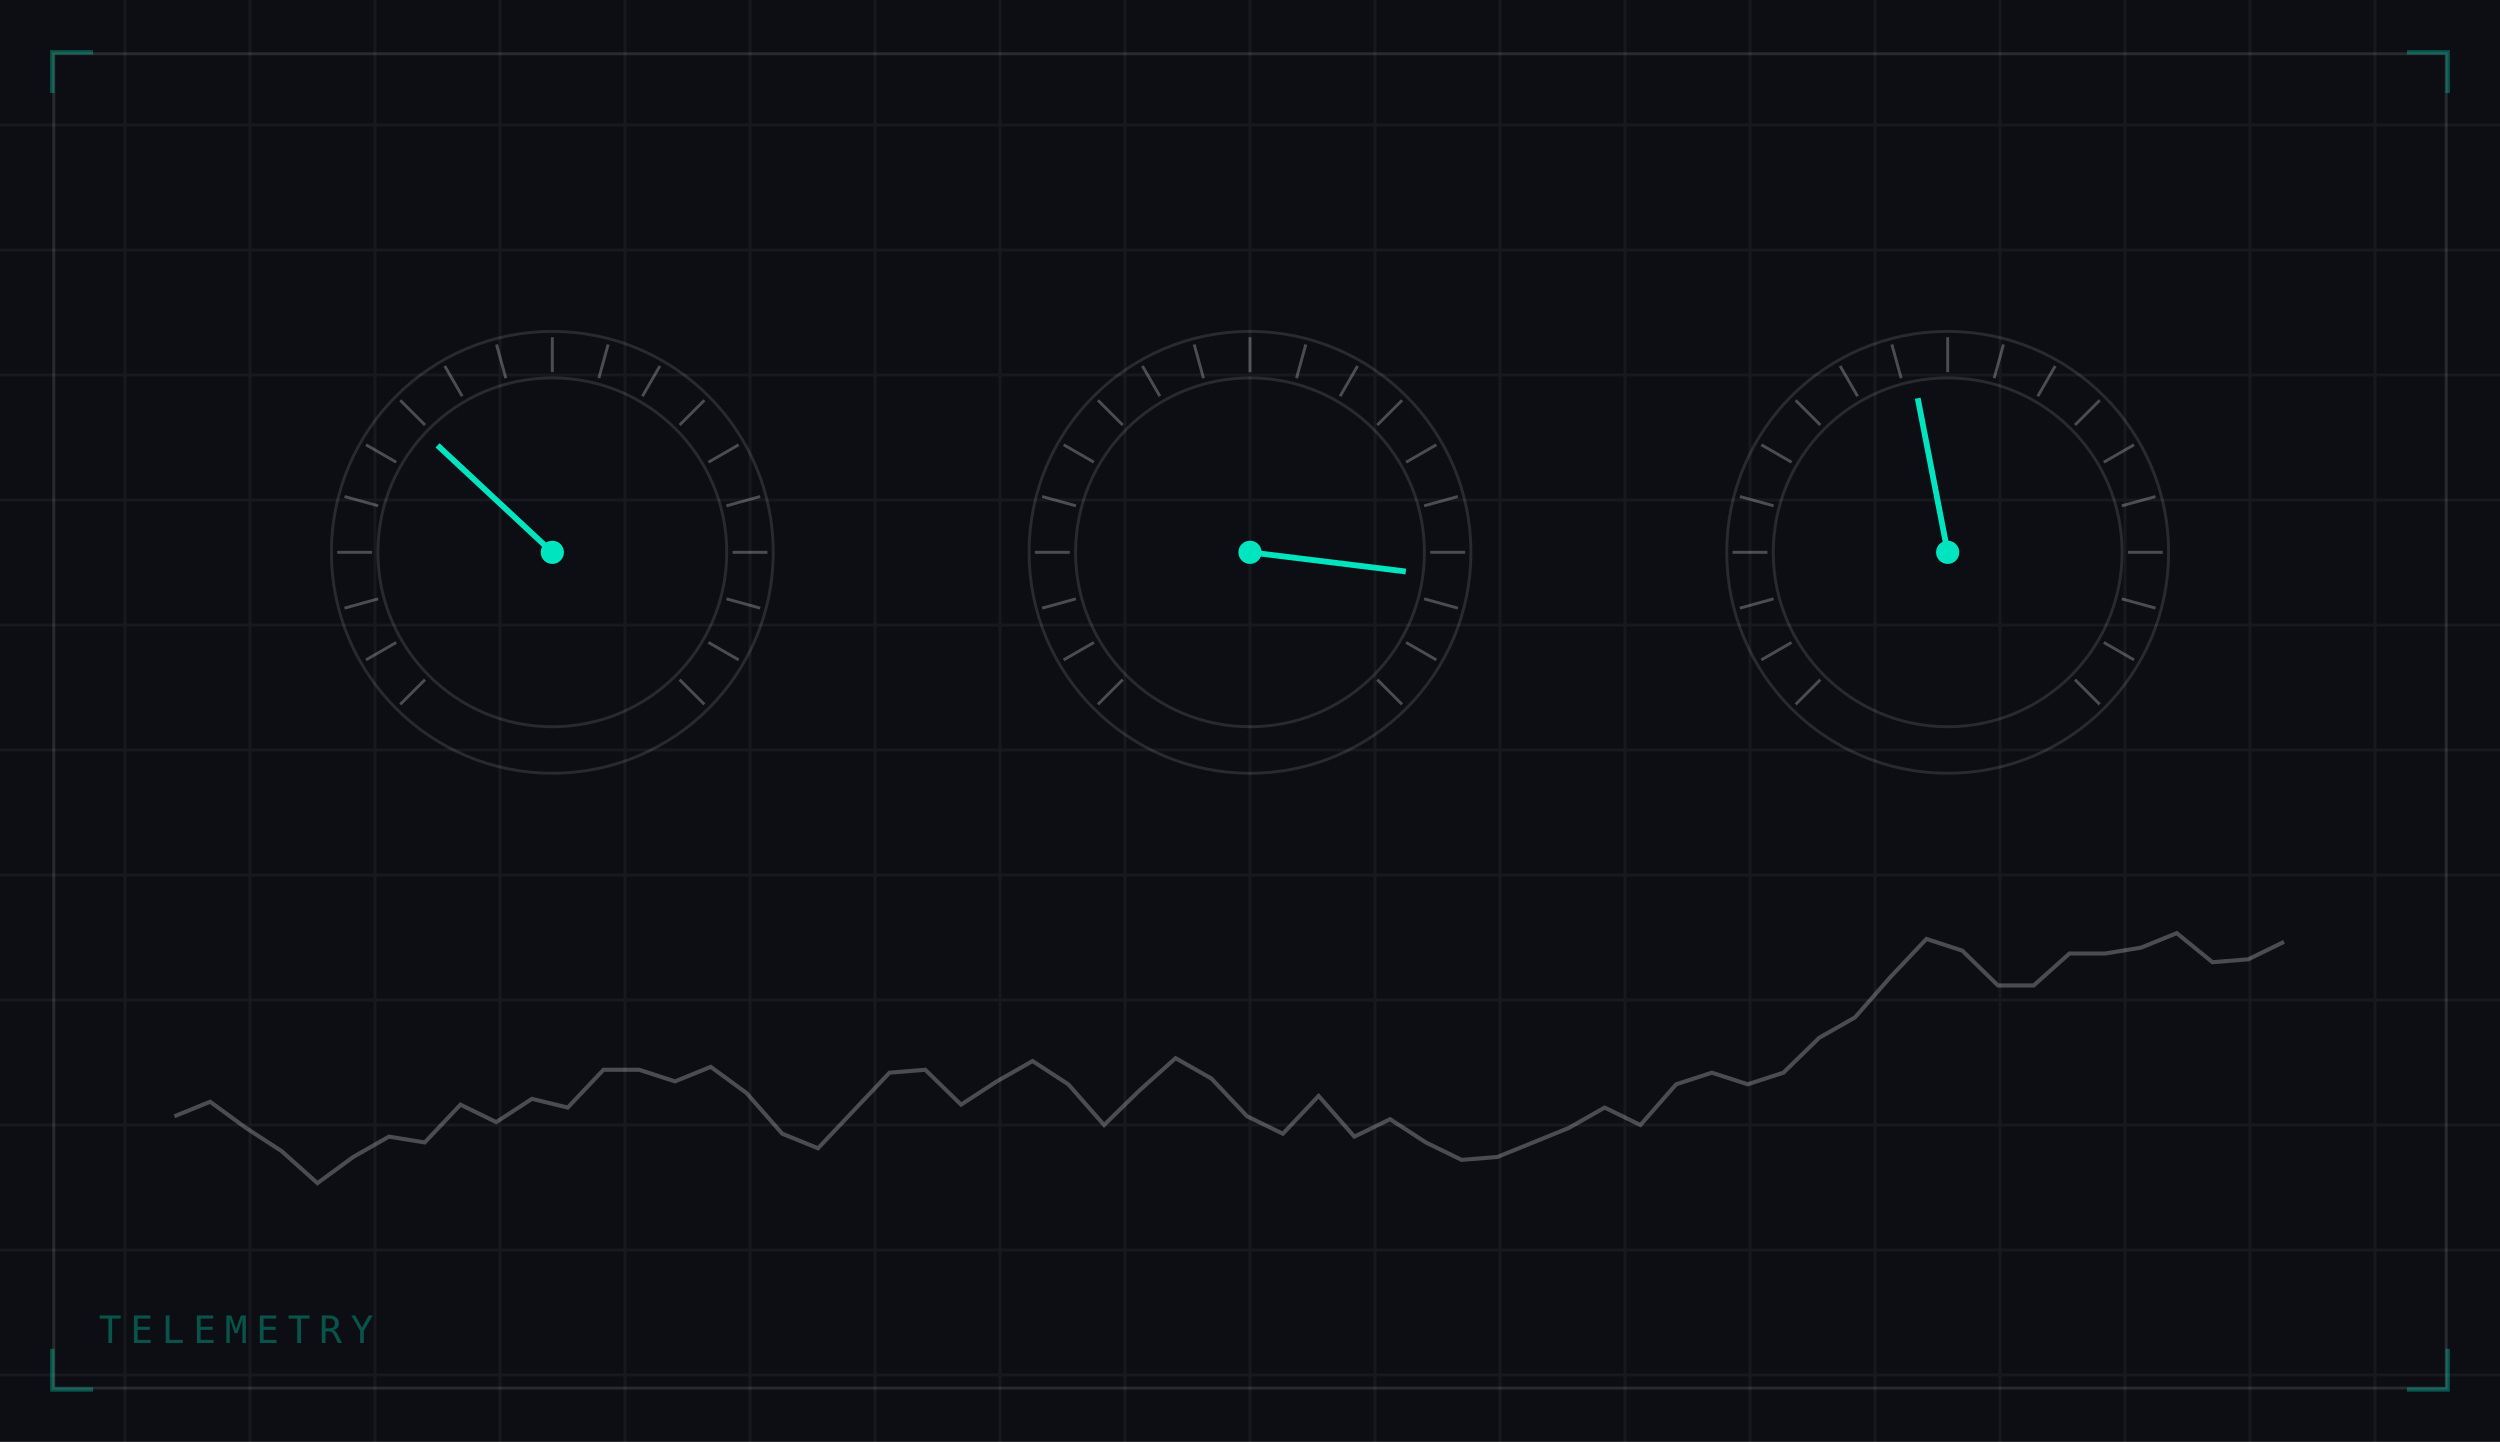
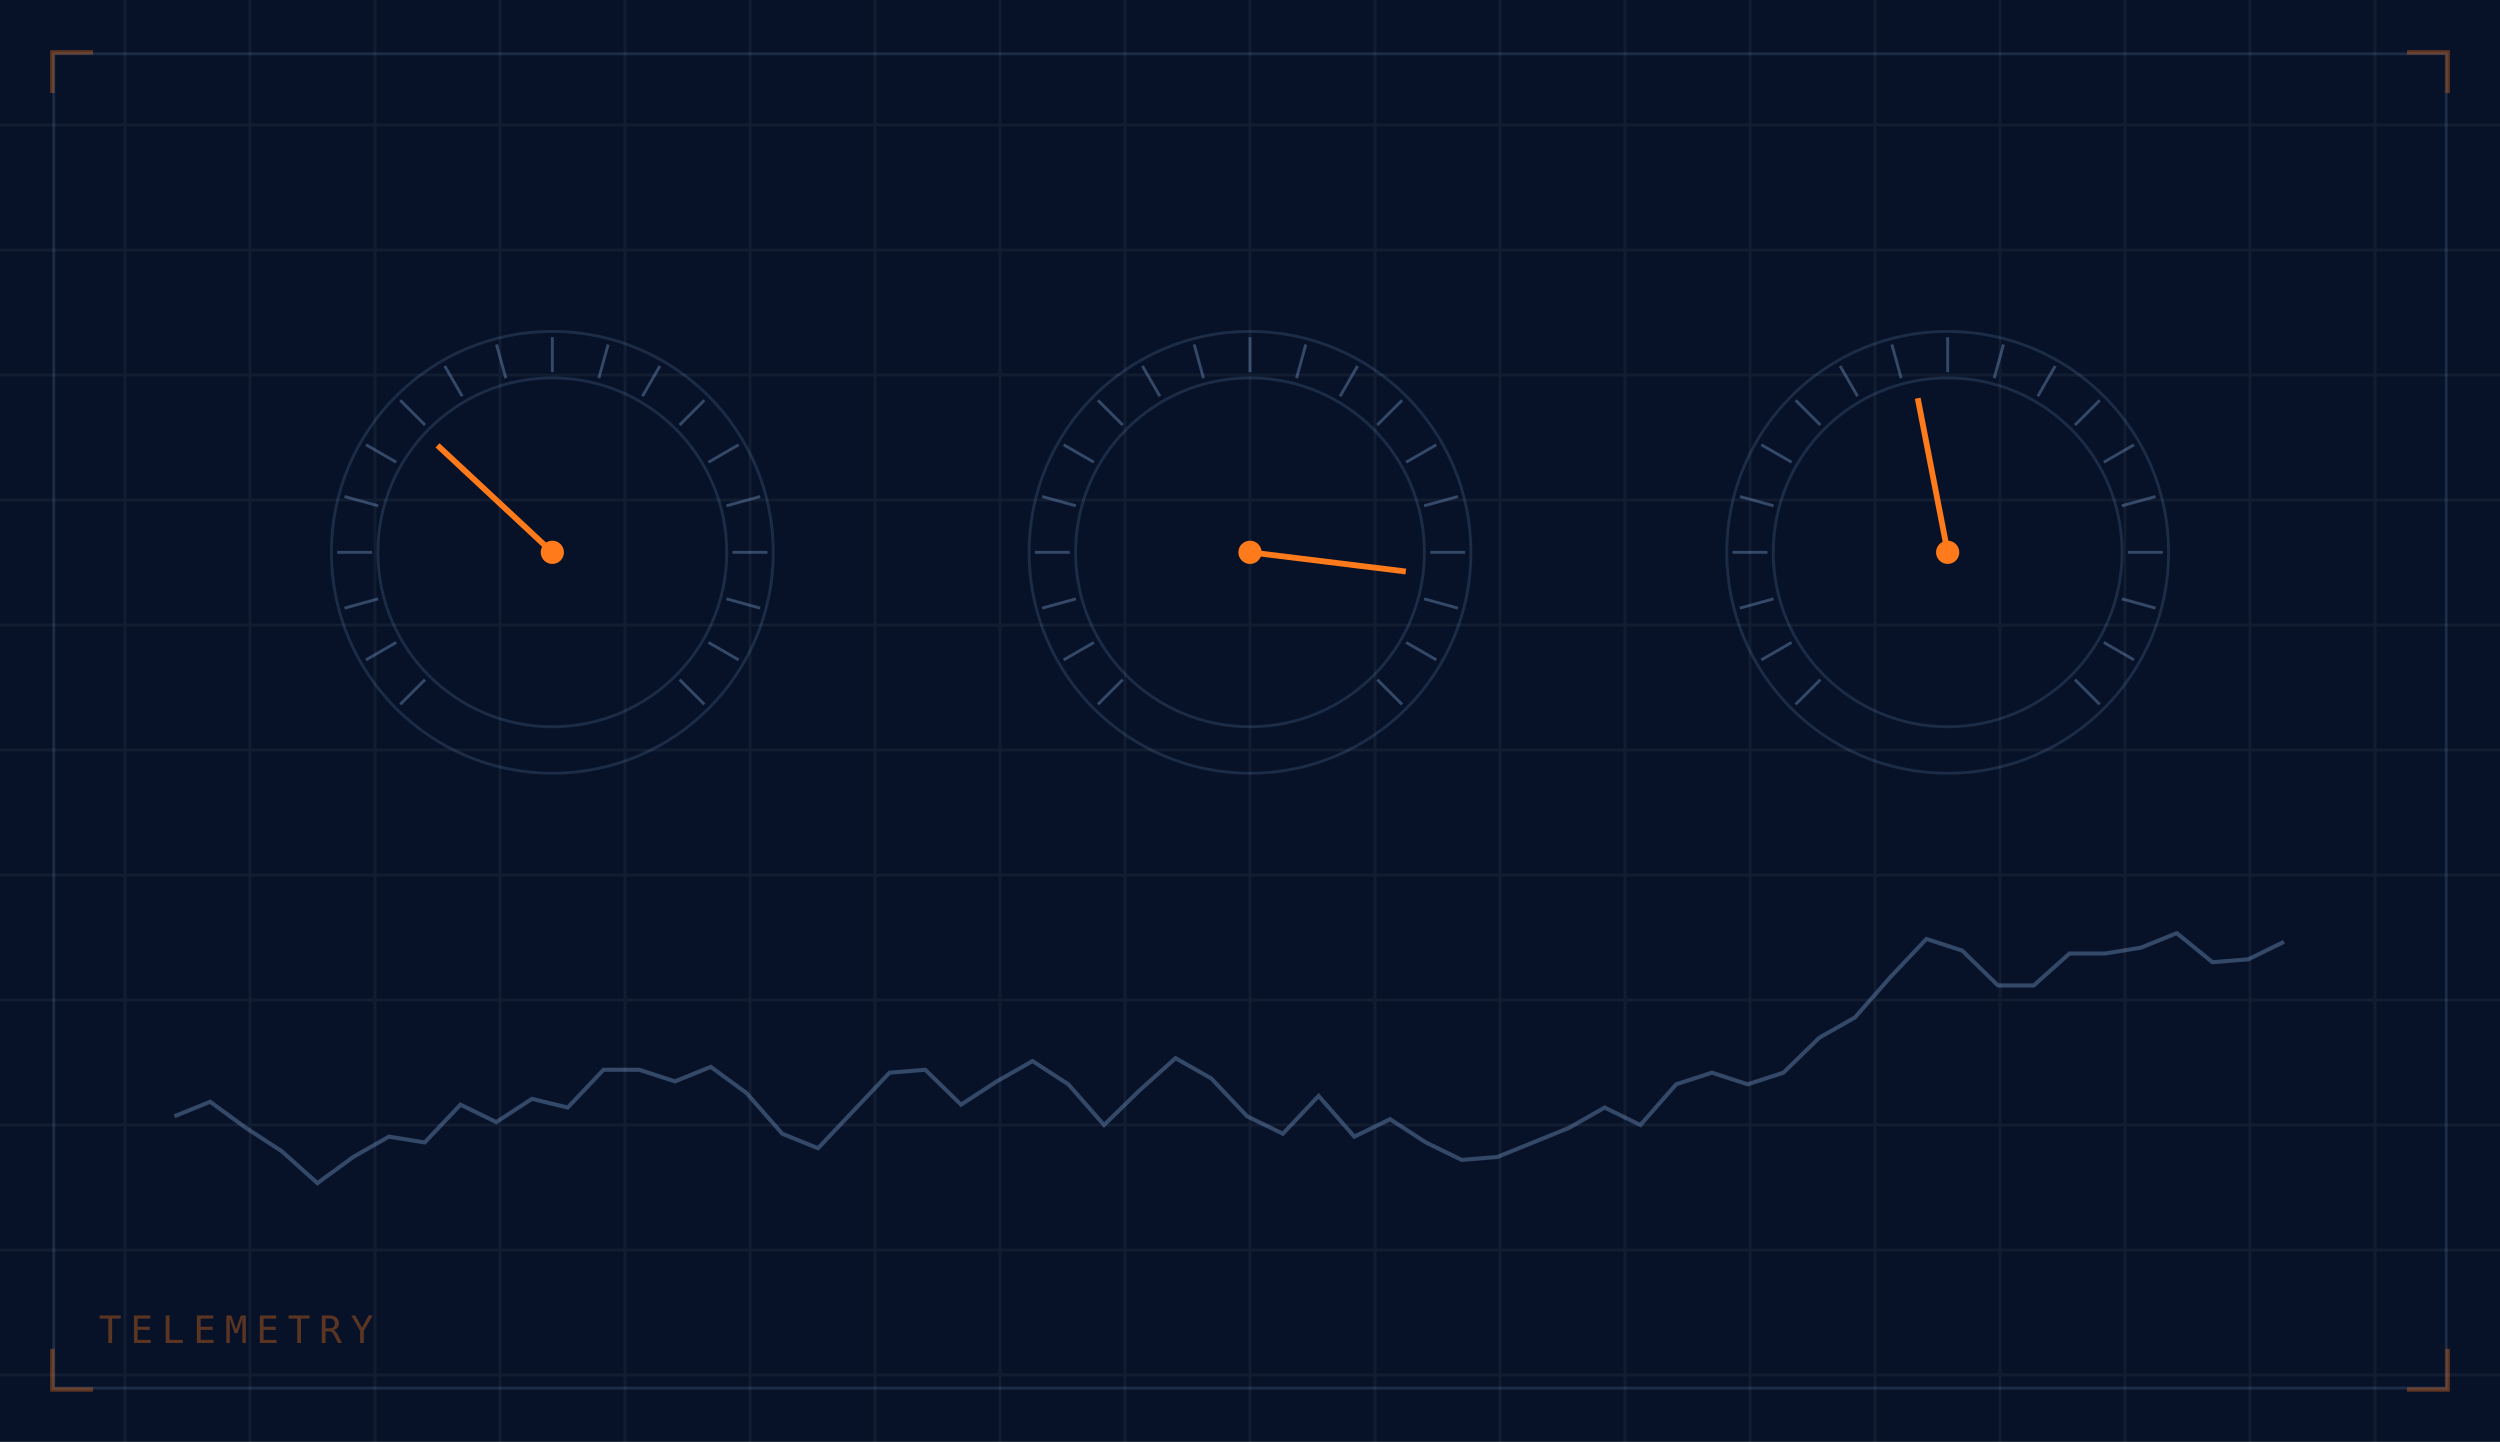
<svg xmlns="http://www.w3.org/2000/svg" viewBox="0 0 860 496" width="860" height="496">
-   <rect width="860" height="496" fill="#0c0e13" />
+   <rect width="860" height="496" fill="#071228" />
  <g stroke="#ffffff" stroke-width="1" opacity="0.05">
    <line x1="43" y1="0" x2="43" y2="496" />
    <line x1="86" y1="0" x2="86" y2="496" />
    <line x1="129" y1="0" x2="129" y2="496" />
    <line x1="172" y1="0" x2="172" y2="496" />
    <line x1="215" y1="0" x2="215" y2="496" />
    <line x1="258" y1="0" x2="258" y2="496" />
    <line x1="301" y1="0" x2="301" y2="496" />
    <line x1="344" y1="0" x2="344" y2="496" />
    <line x1="387" y1="0" x2="387" y2="496" />
    <line x1="430" y1="0" x2="430" y2="496" />
    <line x1="473" y1="0" x2="473" y2="496" />
    <line x1="516" y1="0" x2="516" y2="496" />
    <line x1="559" y1="0" x2="559" y2="496" />
    <line x1="602" y1="0" x2="602" y2="496" />
    <line x1="645" y1="0" x2="645" y2="496" />
    <line x1="688" y1="0" x2="688" y2="496" />
    <line x1="731" y1="0" x2="731" y2="496" />
    <line x1="774" y1="0" x2="774" y2="496" />
    <line x1="817" y1="0" x2="817" y2="496" />
    <line x1="0" y1="43" x2="860" y2="43" />
    <line x1="0" y1="86" x2="860" y2="86" />
    <line x1="0" y1="129" x2="860" y2="129" />
    <line x1="0" y1="172" x2="860" y2="172" />
    <line x1="0" y1="215" x2="860" y2="215" />
    <line x1="0" y1="258" x2="860" y2="258" />
    <line x1="0" y1="301" x2="860" y2="301" />
    <line x1="0" y1="344" x2="860" y2="344" />
    <line x1="0" y1="387" x2="860" y2="387" />
    <line x1="0" y1="430" x2="860" y2="430" />
    <line x1="0" y1="473" x2="860" y2="473" />
  </g>
-   <circle cx="190" cy="190" r="76" fill="none" stroke="rgba(255,255,255,0.12)" />
-   <circle cx="190" cy="190" r="60" fill="none" stroke="rgba(255,255,255,0.12)" />
-   <line x1="146.2" y1="233.8" x2="137.7" y2="242.3" stroke="rgba(255,255,255,0.26)" />
-   <line x1="136.3" y1="221.0" x2="125.9" y2="227.0" stroke="rgba(255,255,255,0.26)" />
-   <line x1="130.1" y1="206.0" x2="118.5" y2="209.2" stroke="rgba(255,255,255,0.26)" />
-   <line x1="128.0" y1="190.0" x2="116.0" y2="190.0" stroke="rgba(255,255,255,0.26)" />
-   <line x1="130.1" y1="174.0" x2="118.5" y2="170.8" stroke="rgba(255,255,255,0.26)" />
-   <line x1="136.3" y1="159.0" x2="125.9" y2="153.0" stroke="rgba(255,255,255,0.26)" />
-   <line x1="146.2" y1="146.2" x2="137.7" y2="137.7" stroke="rgba(255,255,255,0.26)" />
-   <line x1="159.0" y1="136.3" x2="153.0" y2="125.9" stroke="rgba(255,255,255,0.26)" />
-   <line x1="174.0" y1="130.1" x2="170.8" y2="118.5" stroke="rgba(255,255,255,0.26)" />
-   <line x1="190.0" y1="128.0" x2="190.0" y2="116.0" stroke="rgba(255,255,255,0.26)" />
-   <line x1="206.0" y1="130.1" x2="209.2" y2="118.5" stroke="rgba(255,255,255,0.26)" />
-   <line x1="221.0" y1="136.3" x2="227.0" y2="125.9" stroke="rgba(255,255,255,0.26)" />
-   <line x1="233.8" y1="146.2" x2="242.3" y2="137.7" stroke="rgba(255,255,255,0.26)" />
-   <line x1="243.7" y1="159.0" x2="254.1" y2="153.0" stroke="rgba(255,255,255,0.26)" />
-   <line x1="249.9" y1="174.0" x2="261.5" y2="170.8" stroke="rgba(255,255,255,0.26)" />
-   <line x1="252.0" y1="190.0" x2="264.0" y2="190.0" stroke="rgba(255,255,255,0.26)" />
-   <line x1="249.9" y1="206.0" x2="261.5" y2="209.2" stroke="rgba(255,255,255,0.26)" />
-   <line x1="243.7" y1="221.0" x2="254.1" y2="227.0" stroke="rgba(255,255,255,0.26)" />
-   <line x1="233.8" y1="233.8" x2="242.3" y2="242.3" stroke="rgba(255,255,255,0.26)" />
-   <line x1="190" y1="190" x2="150.5" y2="153.2" stroke="#00e5c0" stroke-width="2" />
-   <circle cx="190" cy="190" r="4" fill="#00e5c0" />
-   <circle cx="430" cy="190" r="76" fill="none" stroke="rgba(255,255,255,0.12)" />
-   <circle cx="430" cy="190" r="60" fill="none" stroke="rgba(255,255,255,0.12)" />
-   <line x1="386.2" y1="233.8" x2="377.7" y2="242.3" stroke="rgba(255,255,255,0.26)" />
-   <line x1="376.3" y1="221.0" x2="365.9" y2="227.0" stroke="rgba(255,255,255,0.26)" />
-   <line x1="370.1" y1="206.0" x2="358.5" y2="209.2" stroke="rgba(255,255,255,0.26)" />
-   <line x1="368.0" y1="190.0" x2="356.0" y2="190.0" stroke="rgba(255,255,255,0.26)" />
-   <line x1="370.1" y1="174.0" x2="358.5" y2="170.8" stroke="rgba(255,255,255,0.26)" />
-   <line x1="376.3" y1="159.0" x2="365.9" y2="153.0" stroke="rgba(255,255,255,0.26)" />
-   <line x1="386.2" y1="146.2" x2="377.7" y2="137.7" stroke="rgba(255,255,255,0.26)" />
-   <line x1="399.0" y1="136.3" x2="393.0" y2="125.9" stroke="rgba(255,255,255,0.26)" />
-   <line x1="414.0" y1="130.1" x2="410.8" y2="118.5" stroke="rgba(255,255,255,0.26)" />
-   <line x1="430.0" y1="128.0" x2="430.0" y2="116.0" stroke="rgba(255,255,255,0.26)" />
-   <line x1="446.0" y1="130.1" x2="449.2" y2="118.5" stroke="rgba(255,255,255,0.26)" />
-   <line x1="461.0" y1="136.3" x2="467.0" y2="125.9" stroke="rgba(255,255,255,0.26)" />
-   <line x1="473.8" y1="146.2" x2="482.3" y2="137.7" stroke="rgba(255,255,255,0.26)" />
-   <line x1="483.7" y1="159.0" x2="494.1" y2="153.0" stroke="rgba(255,255,255,0.26)" />
-   <line x1="489.9" y1="174.0" x2="501.5" y2="170.8" stroke="rgba(255,255,255,0.26)" />
-   <line x1="492.0" y1="190.0" x2="504.0" y2="190.0" stroke="rgba(255,255,255,0.26)" />
-   <line x1="489.9" y1="206.0" x2="501.5" y2="209.2" stroke="rgba(255,255,255,0.26)" />
-   <line x1="483.7" y1="221.0" x2="494.1" y2="227.0" stroke="rgba(255,255,255,0.26)" />
-   <line x1="473.8" y1="233.8" x2="482.3" y2="242.3" stroke="rgba(255,255,255,0.26)" />
-   <line x1="430" y1="190" x2="483.6" y2="196.6" stroke="#00e5c0" stroke-width="2" />
-   <circle cx="430" cy="190" r="4" fill="#00e5c0" />
-   <circle cx="670" cy="190" r="76" fill="none" stroke="rgba(255,255,255,0.12)" />
-   <circle cx="670" cy="190" r="60" fill="none" stroke="rgba(255,255,255,0.12)" />
-   <line x1="626.2" y1="233.8" x2="617.7" y2="242.3" stroke="rgba(255,255,255,0.26)" />
-   <line x1="616.3" y1="221.0" x2="605.9" y2="227.0" stroke="rgba(255,255,255,0.26)" />
-   <line x1="610.1" y1="206.0" x2="598.5" y2="209.2" stroke="rgba(255,255,255,0.26)" />
-   <line x1="608.0" y1="190.0" x2="596.0" y2="190.0" stroke="rgba(255,255,255,0.26)" />
-   <line x1="610.1" y1="174.0" x2="598.5" y2="170.8" stroke="rgba(255,255,255,0.26)" />
-   <line x1="616.3" y1="159.0" x2="605.9" y2="153.0" stroke="rgba(255,255,255,0.26)" />
-   <line x1="626.2" y1="146.2" x2="617.7" y2="137.7" stroke="rgba(255,255,255,0.26)" />
-   <line x1="639.0" y1="136.3" x2="633.0" y2="125.9" stroke="rgba(255,255,255,0.26)" />
-   <line x1="654.0" y1="130.1" x2="650.8" y2="118.5" stroke="rgba(255,255,255,0.26)" />
-   <line x1="670.0" y1="128.0" x2="670.0" y2="116.0" stroke="rgba(255,255,255,0.26)" />
-   <line x1="686.0" y1="130.1" x2="689.2" y2="118.5" stroke="rgba(255,255,255,0.26)" />
-   <line x1="701.0" y1="136.3" x2="707.0" y2="125.9" stroke="rgba(255,255,255,0.26)" />
-   <line x1="713.8" y1="146.2" x2="722.3" y2="137.7" stroke="rgba(255,255,255,0.26)" />
-   <line x1="723.7" y1="159.0" x2="734.1" y2="153.0" stroke="rgba(255,255,255,0.26)" />
-   <line x1="729.9" y1="174.0" x2="741.5" y2="170.8" stroke="rgba(255,255,255,0.26)" />
-   <line x1="732.0" y1="190.0" x2="744.0" y2="190.0" stroke="rgba(255,255,255,0.26)" />
-   <line x1="729.9" y1="206.0" x2="741.5" y2="209.2" stroke="rgba(255,255,255,0.26)" />
-   <line x1="723.7" y1="221.0" x2="734.1" y2="227.0" stroke="rgba(255,255,255,0.26)" />
-   <line x1="713.8" y1="233.8" x2="722.3" y2="242.3" stroke="rgba(255,255,255,0.26)" />
-   <line x1="670" y1="190" x2="659.7" y2="137.0" stroke="#00e5c0" stroke-width="2" />
-   <circle cx="670" cy="190" r="4" fill="#00e5c0" />
-   <polyline points="60.0 384 72.3 379 84.6 388 96.9 396 109.2 407 121.5 398 133.8 391 146.1 393 158.4 380 170.7 386 183.0 378 195.3 381 207.6 368 219.9 368 232.2 372 244.5 367 256.8 376 269.1 390 281.4 395 293.7 382 306.0 369 318.3 368 330.6 380 342.9 372 355.2 365 367.5 373 379.8 387 392.1 375 404.4 364 416.7 371 429.0 384 441.3 390 453.6 377 465.9 391 478.2 385 490.5 393 502.8 399 515.1 398 527.4 393 539.7 388 552.0 381 564.3 387 576.6 373 588.9 369 601.2 373 613.5 369 625.8 357 638.1 350 650.4 336 662.7 323 675.0 327 687.3 339 699.6 339 711.9 328 724.2 328 736.5 326 748.8 321 761.1 331 773.4 330 785.7 324" fill="none" stroke="rgba(255,255,255,0.26)" stroke-width="1.4" />
-   <rect x="18.5" y="18.5" width="823" height="459" fill="none" stroke="rgba(255,255,255,0.12)" />
-   <path d="M18 32V18H32" fill="none" stroke="rgba(0,229,192,0.32)" stroke-width="1.5" />
-   <path d="M842 32V18H828" fill="none" stroke="rgba(0,229,192,0.32)" stroke-width="1.5" />
-   <path d="M18 464V478H32" fill="none" stroke="rgba(0,229,192,0.32)" stroke-width="1.5" />
-   <path d="M842 464V478H828" fill="none" stroke="rgba(0,229,192,0.32)" stroke-width="1.5" />
-   <text x="34" y="462" font-family="ui-monospace,monospace" font-size="13" letter-spacing="3" fill="rgba(0,229,192,0.32)">TELEMETRY</text>
+   <circle cx="190" cy="190" r="76" fill="none" stroke="rgba(158,197,255,0.14)" />
+   <circle cx="190" cy="190" r="60" fill="none" stroke="rgba(158,197,255,0.14)" />
+   <line x1="146.2" y1="233.8" x2="137.7" y2="242.3" stroke="rgba(158,197,255,0.30)" />
+   <line x1="136.3" y1="221.0" x2="125.9" y2="227.0" stroke="rgba(158,197,255,0.30)" />
+   <line x1="130.1" y1="206.0" x2="118.5" y2="209.2" stroke="rgba(158,197,255,0.30)" />
+   <line x1="128.0" y1="190.0" x2="116.0" y2="190.0" stroke="rgba(158,197,255,0.30)" />
+   <line x1="130.1" y1="174.0" x2="118.5" y2="170.8" stroke="rgba(158,197,255,0.30)" />
+   <line x1="136.3" y1="159.0" x2="125.9" y2="153.0" stroke="rgba(158,197,255,0.30)" />
+   <line x1="146.2" y1="146.2" x2="137.7" y2="137.7" stroke="rgba(158,197,255,0.30)" />
+   <line x1="159.0" y1="136.3" x2="153.0" y2="125.9" stroke="rgba(158,197,255,0.30)" />
+   <line x1="174.0" y1="130.1" x2="170.8" y2="118.5" stroke="rgba(158,197,255,0.30)" />
+   <line x1="190.0" y1="128.0" x2="190.0" y2="116.0" stroke="rgba(158,197,255,0.30)" />
+   <line x1="206.0" y1="130.1" x2="209.2" y2="118.5" stroke="rgba(158,197,255,0.30)" />
+   <line x1="221.0" y1="136.3" x2="227.0" y2="125.9" stroke="rgba(158,197,255,0.30)" />
+   <line x1="233.8" y1="146.2" x2="242.3" y2="137.7" stroke="rgba(158,197,255,0.30)" />
+   <line x1="243.7" y1="159.0" x2="254.1" y2="153.0" stroke="rgba(158,197,255,0.30)" />
+   <line x1="249.9" y1="174.0" x2="261.5" y2="170.8" stroke="rgba(158,197,255,0.30)" />
+   <line x1="252.0" y1="190.0" x2="264.0" y2="190.0" stroke="rgba(158,197,255,0.30)" />
+   <line x1="249.9" y1="206.0" x2="261.5" y2="209.2" stroke="rgba(158,197,255,0.30)" />
+   <line x1="243.7" y1="221.0" x2="254.1" y2="227.0" stroke="rgba(158,197,255,0.30)" />
+   <line x1="233.8" y1="233.8" x2="242.3" y2="242.3" stroke="rgba(158,197,255,0.30)" />
+   <line x1="190" y1="190" x2="150.5" y2="153.2" stroke="#ff7a1a" stroke-width="2" />
+   <circle cx="190" cy="190" r="4" fill="#ff7a1a" />
+   <circle cx="430" cy="190" r="76" fill="none" stroke="rgba(158,197,255,0.14)" />
+   <circle cx="430" cy="190" r="60" fill="none" stroke="rgba(158,197,255,0.14)" />
+   <line x1="386.2" y1="233.8" x2="377.7" y2="242.3" stroke="rgba(158,197,255,0.30)" />
+   <line x1="376.3" y1="221.0" x2="365.9" y2="227.0" stroke="rgba(158,197,255,0.30)" />
+   <line x1="370.1" y1="206.0" x2="358.5" y2="209.2" stroke="rgba(158,197,255,0.30)" />
+   <line x1="368.0" y1="190.0" x2="356.0" y2="190.0" stroke="rgba(158,197,255,0.30)" />
+   <line x1="370.1" y1="174.0" x2="358.5" y2="170.8" stroke="rgba(158,197,255,0.30)" />
+   <line x1="376.3" y1="159.0" x2="365.9" y2="153.0" stroke="rgba(158,197,255,0.30)" />
+   <line x1="386.2" y1="146.2" x2="377.7" y2="137.7" stroke="rgba(158,197,255,0.30)" />
+   <line x1="399.0" y1="136.3" x2="393.0" y2="125.9" stroke="rgba(158,197,255,0.30)" />
+   <line x1="414.0" y1="130.1" x2="410.8" y2="118.5" stroke="rgba(158,197,255,0.30)" />
+   <line x1="430.0" y1="128.0" x2="430.0" y2="116.0" stroke="rgba(158,197,255,0.30)" />
+   <line x1="446.0" y1="130.1" x2="449.2" y2="118.5" stroke="rgba(158,197,255,0.30)" />
+   <line x1="461.0" y1="136.3" x2="467.0" y2="125.9" stroke="rgba(158,197,255,0.30)" />
+   <line x1="473.8" y1="146.2" x2="482.3" y2="137.7" stroke="rgba(158,197,255,0.30)" />
+   <line x1="483.7" y1="159.0" x2="494.1" y2="153.0" stroke="rgba(158,197,255,0.30)" />
+   <line x1="489.9" y1="174.0" x2="501.5" y2="170.8" stroke="rgba(158,197,255,0.30)" />
+   <line x1="492.0" y1="190.0" x2="504.0" y2="190.0" stroke="rgba(158,197,255,0.30)" />
+   <line x1="489.9" y1="206.0" x2="501.5" y2="209.2" stroke="rgba(158,197,255,0.30)" />
+   <line x1="483.7" y1="221.0" x2="494.1" y2="227.0" stroke="rgba(158,197,255,0.30)" />
+   <line x1="473.8" y1="233.8" x2="482.3" y2="242.3" stroke="rgba(158,197,255,0.30)" />
+   <line x1="430" y1="190" x2="483.6" y2="196.6" stroke="#ff7a1a" stroke-width="2" />
+   <circle cx="430" cy="190" r="4" fill="#ff7a1a" />
+   <circle cx="670" cy="190" r="76" fill="none" stroke="rgba(158,197,255,0.14)" />
+   <circle cx="670" cy="190" r="60" fill="none" stroke="rgba(158,197,255,0.14)" />
+   <line x1="626.2" y1="233.8" x2="617.7" y2="242.3" stroke="rgba(158,197,255,0.30)" />
+   <line x1="616.3" y1="221.0" x2="605.9" y2="227.0" stroke="rgba(158,197,255,0.30)" />
+   <line x1="610.1" y1="206.0" x2="598.5" y2="209.2" stroke="rgba(158,197,255,0.30)" />
+   <line x1="608.0" y1="190.0" x2="596.0" y2="190.0" stroke="rgba(158,197,255,0.30)" />
+   <line x1="610.1" y1="174.0" x2="598.5" y2="170.8" stroke="rgba(158,197,255,0.30)" />
+   <line x1="616.3" y1="159.0" x2="605.9" y2="153.0" stroke="rgba(158,197,255,0.30)" />
+   <line x1="626.2" y1="146.2" x2="617.7" y2="137.7" stroke="rgba(158,197,255,0.30)" />
+   <line x1="639.0" y1="136.3" x2="633.0" y2="125.9" stroke="rgba(158,197,255,0.30)" />
+   <line x1="654.0" y1="130.1" x2="650.8" y2="118.5" stroke="rgba(158,197,255,0.30)" />
+   <line x1="670.0" y1="128.0" x2="670.0" y2="116.0" stroke="rgba(158,197,255,0.30)" />
+   <line x1="686.0" y1="130.1" x2="689.2" y2="118.5" stroke="rgba(158,197,255,0.30)" />
+   <line x1="701.0" y1="136.3" x2="707.0" y2="125.9" stroke="rgba(158,197,255,0.30)" />
+   <line x1="713.8" y1="146.2" x2="722.3" y2="137.7" stroke="rgba(158,197,255,0.30)" />
+   <line x1="723.7" y1="159.0" x2="734.1" y2="153.0" stroke="rgba(158,197,255,0.30)" />
+   <line x1="729.9" y1="174.0" x2="741.5" y2="170.8" stroke="rgba(158,197,255,0.30)" />
+   <line x1="732.0" y1="190.0" x2="744.0" y2="190.0" stroke="rgba(158,197,255,0.30)" />
+   <line x1="729.9" y1="206.0" x2="741.5" y2="209.2" stroke="rgba(158,197,255,0.30)" />
+   <line x1="723.7" y1="221.0" x2="734.1" y2="227.0" stroke="rgba(158,197,255,0.30)" />
+   <line x1="713.8" y1="233.8" x2="722.3" y2="242.3" stroke="rgba(158,197,255,0.30)" />
+   <line x1="670" y1="190" x2="659.7" y2="137.0" stroke="#ff7a1a" stroke-width="2" />
+   <circle cx="670" cy="190" r="4" fill="#ff7a1a" />
+   <polyline points="60.0 384 72.3 379 84.6 388 96.9 396 109.2 407 121.5 398 133.8 391 146.1 393 158.4 380 170.7 386 183.0 378 195.3 381 207.6 368 219.9 368 232.2 372 244.5 367 256.8 376 269.1 390 281.4 395 293.7 382 306.0 369 318.3 368 330.6 380 342.9 372 355.2 365 367.5 373 379.8 387 392.1 375 404.4 364 416.7 371 429.0 384 441.3 390 453.6 377 465.9 391 478.2 385 490.5 393 502.8 399 515.1 398 527.4 393 539.7 388 552.0 381 564.3 387 576.6 373 588.9 369 601.2 373 613.5 369 625.8 357 638.1 350 650.4 336 662.7 323 675.0 327 687.3 339 699.6 339 711.9 328 724.2 328 736.5 326 748.8 321 761.1 331 773.4 330 785.7 324" fill="none" stroke="rgba(158,197,255,0.30)" stroke-width="1.4" />
+   <rect x="18.5" y="18.5" width="823" height="459" fill="none" stroke="rgba(158,197,255,0.14)" />
+   <path d="M18 32V18H32" fill="none" stroke="rgba(255,122,26,0.34)" stroke-width="1.5" />
+   <path d="M842 32V18H828" fill="none" stroke="rgba(255,122,26,0.34)" stroke-width="1.5" />
+   <path d="M18 464V478H32" fill="none" stroke="rgba(255,122,26,0.34)" stroke-width="1.5" />
+   <path d="M842 464V478H828" fill="none" stroke="rgba(255,122,26,0.34)" stroke-width="1.5" />
+   <text x="34" y="462" font-family="ui-monospace,monospace" font-size="13" letter-spacing="3" fill="rgba(255,122,26,0.34)">TELEMETRY</text>
</svg>
